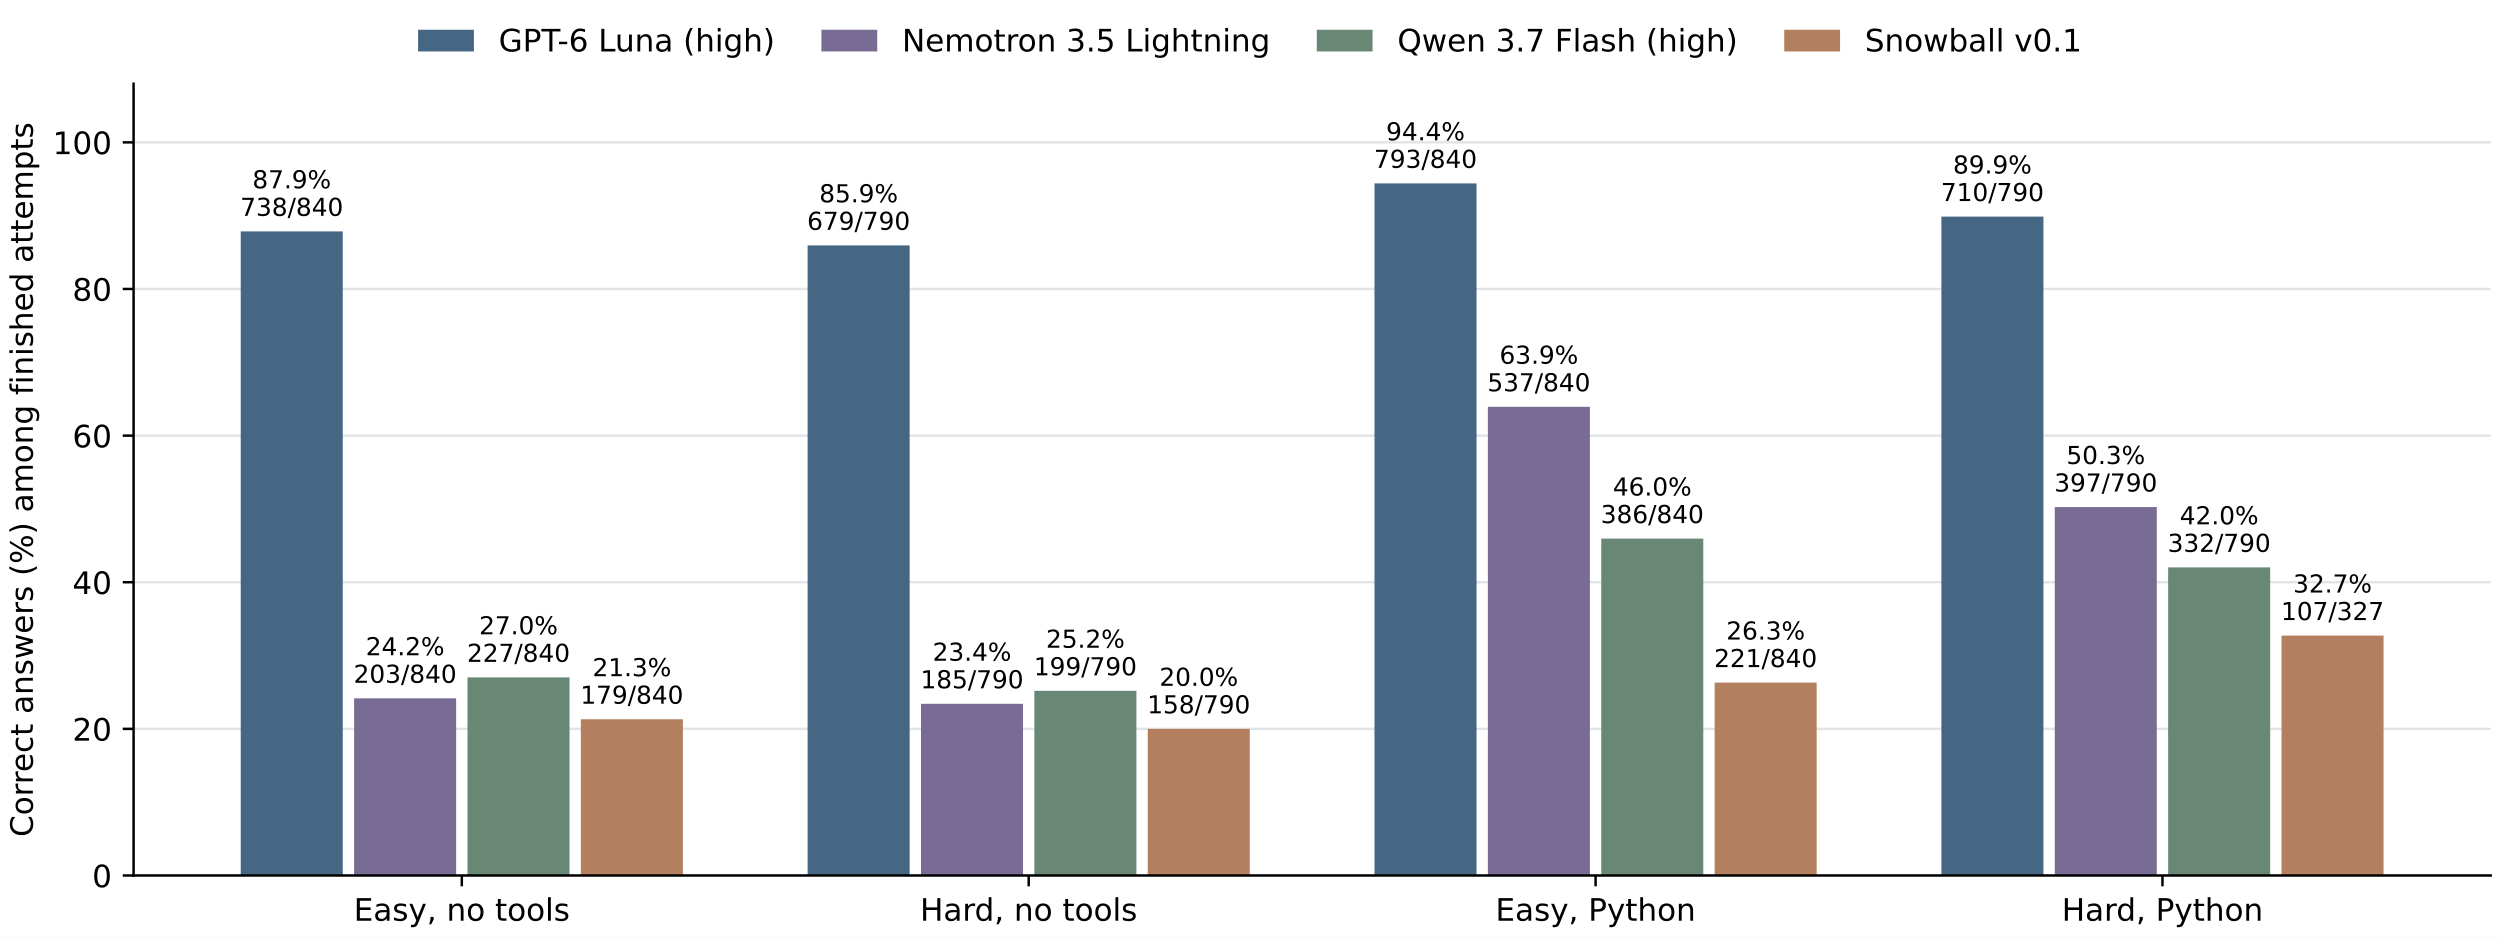
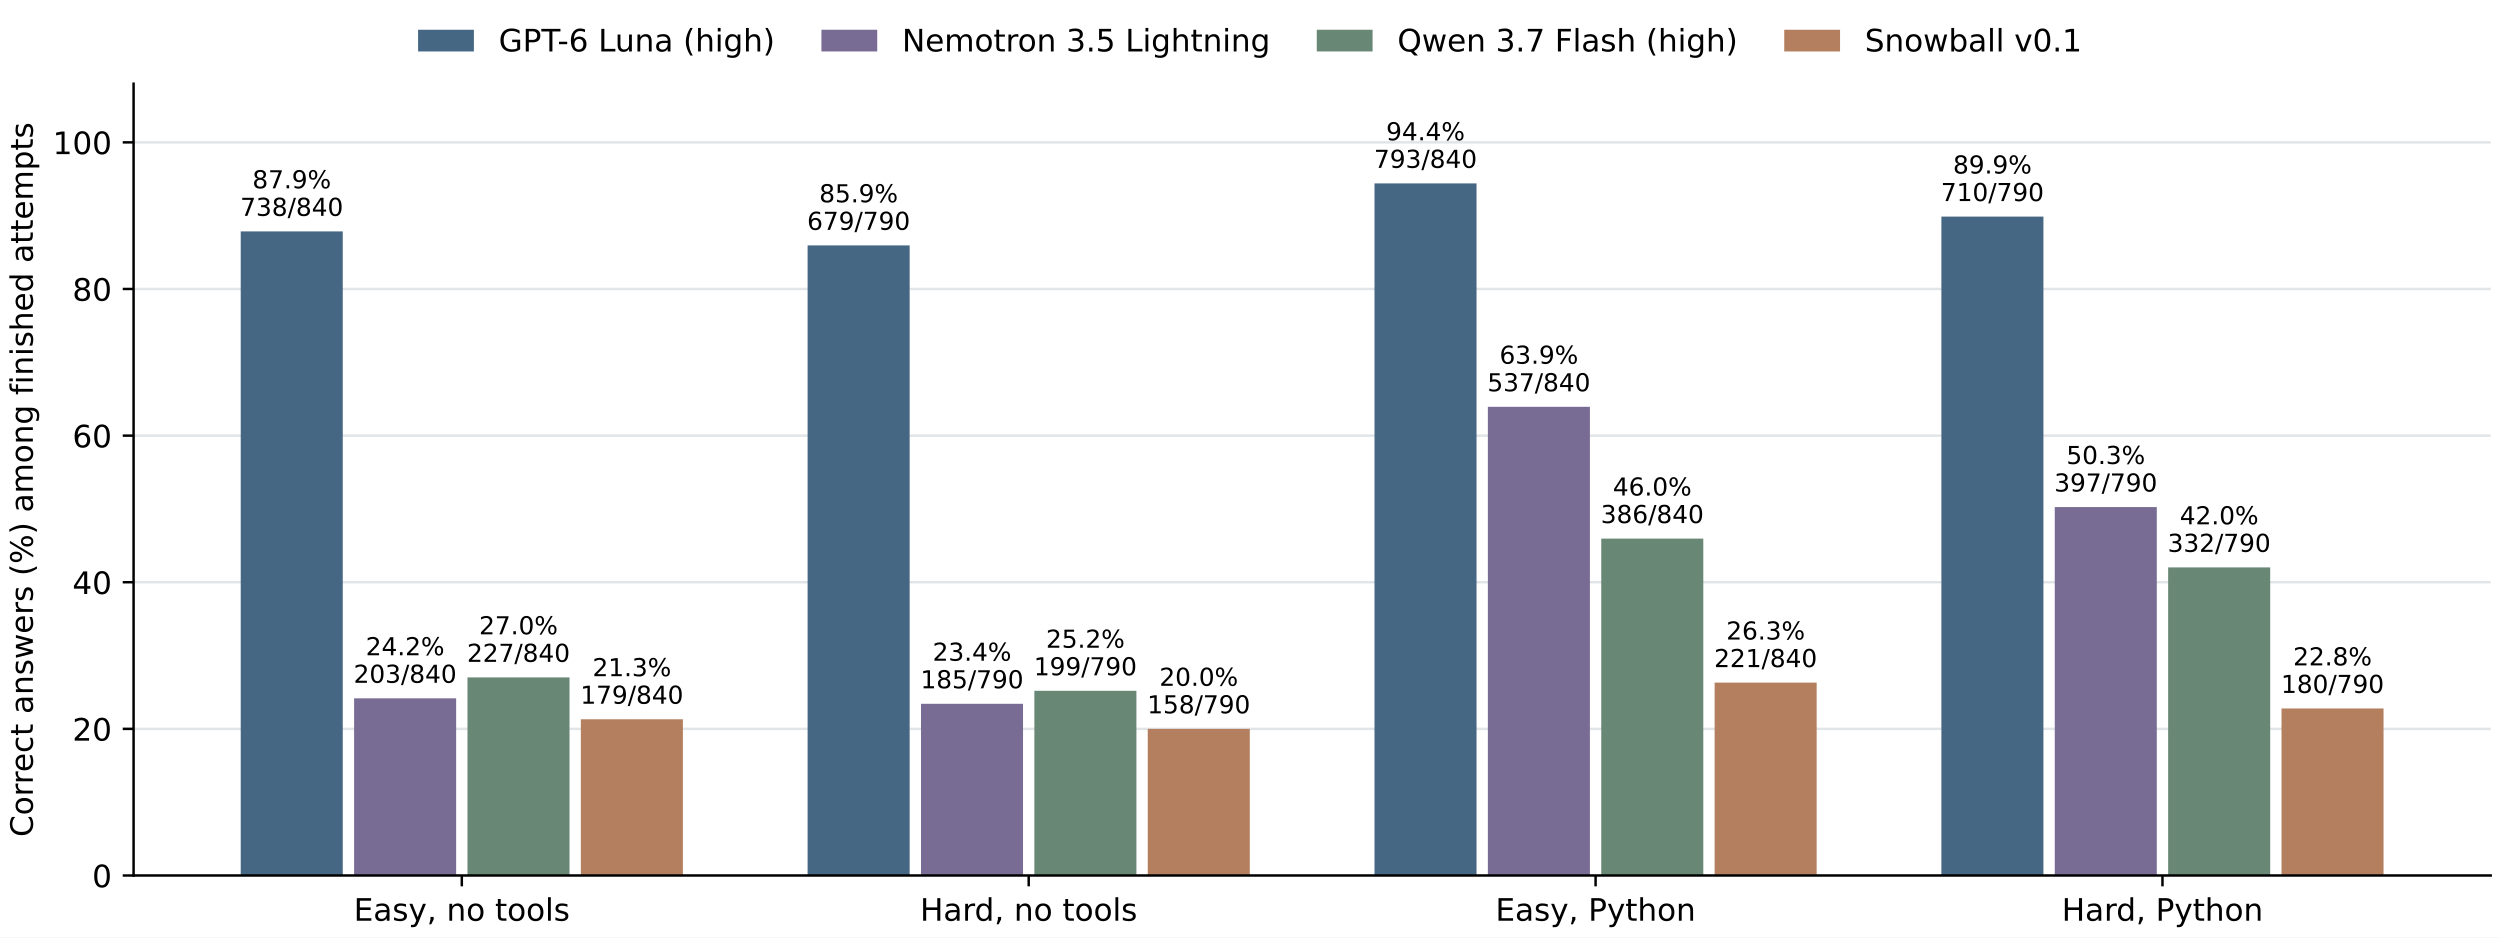
<svg xmlns="http://www.w3.org/2000/svg" xmlns:xlink="http://www.w3.org/1999/xlink" width="806.4pt" height="302.4pt" viewBox="0 0 806.4 302.4" version="1.1">
  <defs>
    <style type="text/css">*{stroke-linejoin: round; stroke-linecap: butt}</style>
  </defs>
  <g id="figure_1">
    <g id="patch_1">
      <path d="M 0 302.4 L 806.4 302.4 L 806.4 0 L 0 0 z " style="fill: #ffffff" />
    </g>
    <g id="axes_1">
      <g id="patch_2">
        <path d="M 43.089 282.399 L 803.4 282.399 L 803.4 27.002 L 43.089 27.002 z " style="fill: #ffffff" />
      </g>
      <g id="matplotlib.axis_1">
        <g id="xtick_1">
          <g id="line2d_1">
            <defs>
              <path id="ma6b1409491" d="M 0 0 L 0 3.5 " style="stroke: #000000; stroke-width: 0.8" />
            </defs>
            <g>
              <use xlink:href="#ma6b1409491" x="148.962" y="282.399" style="stroke: #000000; stroke-width: 0.8" />
            </g>
          </g>
          <g id="text_1">
            <text style="font-size: 10px; font-family: 'DejaVu Sans', 'Bitstream Vera Sans', 'Computer Modern Sans Serif', 'Lucida Grande', 'Verdana', 'Geneva', 'Lucid', 'Arial', 'Helvetica', 'Avant Garde', sans-serif; text-anchor: middle" x="148.962" y="296.997" transform="rotate(-0 148.9616 296.9974)">Easy, no tools</text>
          </g>
        </g>
        <g id="xtick_2">
          <g id="line2d_2">
            <g>
              <use xlink:href="#ma6b1409491" x="331.817" y="282.399" style="stroke: #000000; stroke-width: 0.8" />
            </g>
          </g>
          <g id="text_2">
            <text style="font-size: 10px; font-family: 'DejaVu Sans', 'Bitstream Vera Sans', 'Computer Modern Sans Serif', 'Lucida Grande', 'Verdana', 'Geneva', 'Lucid', 'Arial', 'Helvetica', 'Avant Garde', sans-serif; text-anchor: middle" x="331.817" y="296.997" transform="rotate(-0 331.8166 296.9974)">Hard, no tools</text>
          </g>
        </g>
        <g id="xtick_3">
          <g id="line2d_3">
            <g>
              <use xlink:href="#ma6b1409491" x="514.672" y="282.399" style="stroke: #000000; stroke-width: 0.8" />
            </g>
          </g>
          <g id="text_3">
            <text style="font-size: 10px; font-family: 'DejaVu Sans', 'Bitstream Vera Sans', 'Computer Modern Sans Serif', 'Lucida Grande', 'Verdana', 'Geneva', 'Lucid', 'Arial', 'Helvetica', 'Avant Garde', sans-serif; text-anchor: middle" x="514.672" y="296.997" transform="rotate(-0 514.6717 296.9974)">Easy, Python</text>
          </g>
        </g>
        <g id="xtick_4">
          <g id="line2d_4">
            <g>
              <use xlink:href="#ma6b1409491" x="697.527" y="282.399" style="stroke: #000000; stroke-width: 0.8" />
            </g>
          </g>
          <g id="text_4">
            <text style="font-size: 10px; font-family: 'DejaVu Sans', 'Bitstream Vera Sans', 'Computer Modern Sans Serif', 'Lucida Grande', 'Verdana', 'Geneva', 'Lucid', 'Arial', 'Helvetica', 'Avant Garde', sans-serif; text-anchor: middle" x="697.527" y="296.997" transform="rotate(-0 697.5267 296.9974)">Hard, Python</text>
          </g>
        </g>
      </g>
      <g id="matplotlib.axis_2">
        <g id="ytick_1">
          <g id="line2d_5">
            <path d="M 43.089 282.399 L 803.4 282.399 " clip-path="url(#p46cdd384eb)" style="fill: none; stroke: #e1e5e8; stroke-width: 0.8; stroke-linecap: square" />
          </g>
          <g id="line2d_6">
            <defs>
              <path id="m2cafb1d197" d="M 0 0 L -3.5 0 " style="stroke: #000000; stroke-width: 0.8" />
            </defs>
            <g>
              <use xlink:href="#m2cafb1d197" x="43.089" y="282.399" style="stroke: #000000; stroke-width: 0.8" />
            </g>
          </g>
          <g id="text_5">
            <text style="font-size: 10px; font-family: 'DejaVu Sans', 'Bitstream Vera Sans', 'Computer Modern Sans Serif', 'Lucida Grande', 'Verdana', 'Geneva', 'Lucid', 'Arial', 'Helvetica', 'Avant Garde', sans-serif; text-anchor: end" x="36.089" y="286.198" transform="rotate(-0 36.08852 286.1978)">0</text>
          </g>
        </g>
        <g id="ytick_2">
          <g id="line2d_7">
            <path d="M 43.089 235.103 L 803.4 235.103 " clip-path="url(#p46cdd384eb)" style="fill: none; stroke: #e1e5e8; stroke-width: 0.8; stroke-linecap: square" />
          </g>
          <g id="line2d_8">
            <g>
              <use xlink:href="#m2cafb1d197" x="43.089" y="235.103" style="stroke: #000000; stroke-width: 0.8" />
            </g>
          </g>
          <g id="text_6">
            <text style="font-size: 10px; font-family: 'DejaVu Sans', 'Bitstream Vera Sans', 'Computer Modern Sans Serif', 'Lucida Grande', 'Verdana', 'Geneva', 'Lucid', 'Arial', 'Helvetica', 'Avant Garde', sans-serif; text-anchor: end" x="36.089" y="238.902" transform="rotate(-0 36.08852 238.902)">20</text>
          </g>
        </g>
        <g id="ytick_3">
          <g id="line2d_9">
            <path d="M 43.089 187.807 L 803.4 187.807 " clip-path="url(#p46cdd384eb)" style="fill: none; stroke: #e1e5e8; stroke-width: 0.8; stroke-linecap: square" />
          </g>
          <g id="line2d_10">
            <g>
              <use xlink:href="#m2cafb1d197" x="43.089" y="187.807" style="stroke: #000000; stroke-width: 0.8" />
            </g>
          </g>
          <g id="text_7">
            <text style="font-size: 10px; font-family: 'DejaVu Sans', 'Bitstream Vera Sans', 'Computer Modern Sans Serif', 'Lucida Grande', 'Verdana', 'Geneva', 'Lucid', 'Arial', 'Helvetica', 'Avant Garde', sans-serif; text-anchor: end" x="36.089" y="191.606" transform="rotate(-0 36.08852 191.6061)">40</text>
          </g>
        </g>
        <g id="ytick_4">
          <g id="line2d_11">
            <path d="M 43.089 140.511 L 803.4 140.511 " clip-path="url(#p46cdd384eb)" style="fill: none; stroke: #e1e5e8; stroke-width: 0.8; stroke-linecap: square" />
          </g>
          <g id="line2d_12">
            <g>
              <use xlink:href="#m2cafb1d197" x="43.089" y="140.511" style="stroke: #000000; stroke-width: 0.8" />
            </g>
          </g>
          <g id="text_8">
            <text style="font-size: 10px; font-family: 'DejaVu Sans', 'Bitstream Vera Sans', 'Computer Modern Sans Serif', 'Lucida Grande', 'Verdana', 'Geneva', 'Lucid', 'Arial', 'Helvetica', 'Avant Garde', sans-serif; text-anchor: end" x="36.089" y="144.31" transform="rotate(-0 36.08852 144.3103)">60</text>
          </g>
        </g>
        <g id="ytick_5">
          <g id="line2d_13">
            <path d="M 43.089 93.216 L 803.4 93.216 " clip-path="url(#p46cdd384eb)" style="fill: none; stroke: #e1e5e8; stroke-width: 0.8; stroke-linecap: square" />
          </g>
          <g id="line2d_14">
            <g>
              <use xlink:href="#m2cafb1d197" x="43.089" y="93.216" style="stroke: #000000; stroke-width: 0.8" />
            </g>
          </g>
          <g id="text_9">
            <text style="font-size: 10px; font-family: 'DejaVu Sans', 'Bitstream Vera Sans', 'Computer Modern Sans Serif', 'Lucida Grande', 'Verdana', 'Geneva', 'Lucid', 'Arial', 'Helvetica', 'Avant Garde', sans-serif; text-anchor: end" x="36.089" y="97.014" transform="rotate(-0 36.08852 97.01449)">80</text>
          </g>
        </g>
        <g id="ytick_6">
          <g id="line2d_15">
            <path d="M 43.089 45.92 L 803.4 45.92 " clip-path="url(#p46cdd384eb)" style="fill: none; stroke: #e1e5e8; stroke-width: 0.8; stroke-linecap: square" />
          </g>
          <g id="line2d_16">
            <g>
              <use xlink:href="#m2cafb1d197" x="43.089" y="45.92" style="stroke: #000000; stroke-width: 0.8" />
            </g>
          </g>
          <g id="text_10">
            <text style="font-size: 10px; font-family: 'DejaVu Sans', 'Bitstream Vera Sans', 'Computer Modern Sans Serif', 'Lucida Grande', 'Verdana', 'Geneva', 'Lucid', 'Arial', 'Helvetica', 'Avant Garde', sans-serif; text-anchor: end" x="36.089" y="49.719" transform="rotate(-0 36.08852 49.71866)">100</text>
          </g>
        </g>
        <g id="text_11">
          <text style="font-size: 10px; font-family: 'DejaVu Sans', 'Bitstream Vera Sans', 'Computer Modern Sans Serif', 'Lucida Grande', 'Verdana', 'Geneva', 'Lucid', 'Arial', 'Helvetica', 'Avant Garde', sans-serif; text-anchor: middle" x="10.599" y="154.7" transform="rotate(-90 10.59868 154.7002)">Correct answers (%) among finished attempts</text>
        </g>
      </g>
      <g id="patch_3">
        <path d="M 77.648 282.399 L 110.562 282.399 L 110.562 74.635 L 77.648 74.635 z " clip-path="url(#p46cdd384eb)" style="fill: #466784" />
      </g>
      <g id="patch_4">
        <path d="M 260.503 282.399 L 293.417 282.399 L 293.417 79.147 L 260.503 79.147 z " clip-path="url(#p46cdd384eb)" style="fill: #466784" />
      </g>
      <g id="patch_5">
        <path d="M 443.358 282.399 L 476.272 282.399 L 476.272 59.151 L 443.358 59.151 z " clip-path="url(#p46cdd384eb)" style="fill: #466784" />
      </g>
      <g id="patch_6">
        <path d="M 626.213 282.399 L 659.127 282.399 L 659.127 69.867 L 626.213 69.867 z " clip-path="url(#p46cdd384eb)" style="fill: #466784" />
      </g>
      <g id="patch_7">
        <path d="M 114.219 282.399 L 147.133 282.399 L 147.133 225.25 L 114.219 225.25 z " clip-path="url(#p46cdd384eb)" style="fill: #786b94" />
      </g>
      <g id="patch_8">
        <path d="M 297.074 282.399 L 329.988 282.399 L 329.988 227.021 L 297.074 227.021 z " clip-path="url(#p46cdd384eb)" style="fill: #786b94" />
      </g>
      <g id="patch_9">
        <path d="M 479.929 282.399 L 512.843 282.399 L 512.843 131.221 L 479.929 131.221 z " clip-path="url(#p46cdd384eb)" style="fill: #786b94" />
      </g>
      <g id="patch_10">
        <path d="M 662.784 282.399 L 695.698 282.399 L 695.698 163.561 L 662.784 163.561 z " clip-path="url(#p46cdd384eb)" style="fill: #786b94" />
      </g>
      <g id="patch_11">
        <path d="M 150.79 282.399 L 183.704 282.399 L 183.704 218.493 L 150.79 218.493 z " clip-path="url(#p46cdd384eb)" style="fill: #688775" />
      </g>
      <g id="patch_12">
        <path d="M 333.645 282.399 L 366.559 282.399 L 366.559 222.83 L 333.645 222.83 z " clip-path="url(#p46cdd384eb)" style="fill: #688775" />
      </g>
      <g id="patch_13">
        <path d="M 516.5 282.399 L 549.414 282.399 L 549.414 173.731 L 516.5 173.731 z " clip-path="url(#p46cdd384eb)" style="fill: #688775" />
      </g>
      <g id="patch_14">
        <path d="M 699.355 282.399 L 732.269 282.399 L 732.269 183.018 L 699.355 183.018 z " clip-path="url(#p46cdd384eb)" style="fill: #688775" />
      </g>
      <g id="patch_15">
        <path d="M 187.361 282.399 L 220.275 282.399 L 220.275 232.006 L 187.361 232.006 z " clip-path="url(#p46cdd384eb)" style="fill: #b47f5e" />
      </g>
      <g id="patch_16">
        <path d="M 370.216 282.399 L 403.13 282.399 L 403.13 235.103 L 370.216 235.103 z " clip-path="url(#p46cdd384eb)" style="fill: #b47f5e" />
      </g>
      <g id="patch_17">
        <path d="M 553.071 282.399 L 585.985 282.399 L 585.985 220.182 L 553.071 220.182 z " clip-path="url(#p46cdd384eb)" style="fill: #b47f5e" />
      </g>
      <g id="patch_18">
-         <path d="M 735.926 282.399 L 768.84 282.399 L 768.84 205.019 L 735.926 205.019 z " clip-path="url(#p46cdd384eb)" style="fill: #b47f5e" />
+         <path d="M 735.926 282.399 L 768.84 282.399 L 768.84 228.518 L 735.926 228.518 z " clip-path="url(#p46cdd384eb)" style="fill: #b47f5e" />
      </g>
      <g id="patch_19">
        <path d="M 43.089 282.399 L 43.089 27.002 " style="fill: none; stroke: #000000; stroke-width: 0.8; stroke-linejoin: miter; stroke-linecap: square" />
      </g>
      <g id="patch_20">
        <path d="M 43.089 282.399 L 803.4 282.399 " style="fill: none; stroke: #000000; stroke-width: 0.8; stroke-linejoin: miter; stroke-linecap: square" />
      </g>
      <g id="text_12">
        <text style="font-size: 8px; font-family: 'DejaVu Sans', 'Bitstream Vera Sans', 'Computer Modern Sans Serif', 'Lucida Grande', 'Verdana', 'Geneva', 'Lucid', 'Arial', 'Helvetica', 'Avant Garde', sans-serif" transform="translate(81.3982 60.74703)">87.9%</text>
        <text style="font-size: 8px; font-family: 'DejaVu Sans', 'Bitstream Vera Sans', 'Computer Modern Sans Serif', 'Lucida Grande', 'Verdana', 'Geneva', 'Lucid', 'Arial', 'Helvetica', 'Avant Garde', sans-serif" transform="translate(77.48758 69.63266)">738/840</text>
      </g>
      <g id="text_13">
        <text style="font-size: 8px; font-family: 'DejaVu Sans', 'Bitstream Vera Sans', 'Computer Modern Sans Serif', 'Lucida Grande', 'Verdana', 'Geneva', 'Lucid', 'Arial', 'Helvetica', 'Avant Garde', sans-serif" transform="translate(264.2532 65.25853)">85.9%</text>
        <text style="font-size: 8px; font-family: 'DejaVu Sans', 'Bitstream Vera Sans', 'Computer Modern Sans Serif', 'Lucida Grande', 'Verdana', 'Geneva', 'Lucid', 'Arial', 'Helvetica', 'Avant Garde', sans-serif" transform="translate(260.3426 74.14415)">679/790</text>
      </g>
      <g id="text_14">
        <text style="font-size: 8px; font-family: 'DejaVu Sans', 'Bitstream Vera Sans', 'Computer Modern Sans Serif', 'Lucida Grande', 'Verdana', 'Geneva', 'Lucid', 'Arial', 'Helvetica', 'Avant Garde', sans-serif" transform="translate(447.1083 45.26328)">94.4%</text>
        <text style="font-size: 8px; font-family: 'DejaVu Sans', 'Bitstream Vera Sans', 'Computer Modern Sans Serif', 'Lucida Grande', 'Verdana', 'Geneva', 'Lucid', 'Arial', 'Helvetica', 'Avant Garde', sans-serif" transform="translate(443.1976 54.1489)">793/840</text>
      </g>
      <g id="text_15">
        <text style="font-size: 8px; font-family: 'DejaVu Sans', 'Bitstream Vera Sans', 'Computer Modern Sans Serif', 'Lucida Grande', 'Verdana', 'Geneva', 'Lucid', 'Arial', 'Helvetica', 'Avant Garde', sans-serif" transform="translate(629.9633 55.97896)">89.9%</text>
        <text style="font-size: 8px; font-family: 'DejaVu Sans', 'Bitstream Vera Sans', 'Computer Modern Sans Serif', 'Lucida Grande', 'Verdana', 'Geneva', 'Lucid', 'Arial', 'Helvetica', 'Avant Garde', sans-serif" transform="translate(626.0527 64.86459)">710/790</text>
      </g>
      <g id="text_16">
        <text style="font-size: 8px; font-family: 'DejaVu Sans', 'Bitstream Vera Sans', 'Computer Modern Sans Serif', 'Lucida Grande', 'Verdana', 'Geneva', 'Lucid', 'Arial', 'Helvetica', 'Avant Garde', sans-serif" transform="translate(117.9692 211.3617)">24.2%</text>
        <text style="font-size: 8px; font-family: 'DejaVu Sans', 'Bitstream Vera Sans', 'Computer Modern Sans Serif', 'Lucida Grande', 'Verdana', 'Geneva', 'Lucid', 'Arial', 'Helvetica', 'Avant Garde', sans-serif" transform="translate(114.0586 220.2474)">203/840</text>
      </g>
      <g id="text_17">
        <text style="font-size: 8px; font-family: 'DejaVu Sans', 'Bitstream Vera Sans', 'Computer Modern Sans Serif', 'Lucida Grande', 'Verdana', 'Geneva', 'Lucid', 'Arial', 'Helvetica', 'Avant Garde', sans-serif" transform="translate(300.8242 213.1328)">23.4%</text>
        <text style="font-size: 8px; font-family: 'DejaVu Sans', 'Bitstream Vera Sans', 'Computer Modern Sans Serif', 'Lucida Grande', 'Verdana', 'Geneva', 'Lucid', 'Arial', 'Helvetica', 'Avant Garde', sans-serif" transform="translate(296.9136 222.0185)">185/790</text>
      </g>
      <g id="text_18">
        <text style="font-size: 8px; font-family: 'DejaVu Sans', 'Bitstream Vera Sans', 'Computer Modern Sans Serif', 'Lucida Grande', 'Verdana', 'Geneva', 'Lucid', 'Arial', 'Helvetica', 'Avant Garde', sans-serif" transform="translate(483.6793 117.3331)">63.9%</text>
        <text style="font-size: 8px; font-family: 'DejaVu Sans', 'Bitstream Vera Sans', 'Computer Modern Sans Serif', 'Lucida Grande', 'Verdana', 'Geneva', 'Lucid', 'Arial', 'Helvetica', 'Avant Garde', sans-serif" transform="translate(479.7687 126.2187)">537/840</text>
      </g>
      <g id="text_19">
        <text style="font-size: 8px; font-family: 'DejaVu Sans', 'Bitstream Vera Sans', 'Computer Modern Sans Serif', 'Lucida Grande', 'Verdana', 'Geneva', 'Lucid', 'Arial', 'Helvetica', 'Avant Garde', sans-serif" transform="translate(666.5343 149.6726)">50.3%</text>
        <text style="font-size: 8px; font-family: 'DejaVu Sans', 'Bitstream Vera Sans', 'Computer Modern Sans Serif', 'Lucida Grande', 'Verdana', 'Geneva', 'Lucid', 'Arial', 'Helvetica', 'Avant Garde', sans-serif" transform="translate(662.6237 158.5582)">397/790</text>
      </g>
      <g id="text_20">
        <text style="font-size: 8px; font-family: 'DejaVu Sans', 'Bitstream Vera Sans', 'Computer Modern Sans Serif', 'Lucida Grande', 'Verdana', 'Geneva', 'Lucid', 'Arial', 'Helvetica', 'Avant Garde', sans-serif" transform="translate(154.5402 204.6052)">27.0%</text>
        <text style="font-size: 8px; font-family: 'DejaVu Sans', 'Bitstream Vera Sans', 'Computer Modern Sans Serif', 'Lucida Grande', 'Verdana', 'Geneva', 'Lucid', 'Arial', 'Helvetica', 'Avant Garde', sans-serif" transform="translate(150.6296 213.4908)">227/840</text>
      </g>
      <g id="text_21">
        <text style="font-size: 8px; font-family: 'DejaVu Sans', 'Bitstream Vera Sans', 'Computer Modern Sans Serif', 'Lucida Grande', 'Verdana', 'Geneva', 'Lucid', 'Arial', 'Helvetica', 'Avant Garde', sans-serif" transform="translate(337.3953 208.9421)">25.2%</text>
        <text style="font-size: 8px; font-family: 'DejaVu Sans', 'Bitstream Vera Sans', 'Computer Modern Sans Serif', 'Lucida Grande', 'Verdana', 'Geneva', 'Lucid', 'Arial', 'Helvetica', 'Avant Garde', sans-serif" transform="translate(333.4846 217.8277)">199/790</text>
      </g>
      <g id="text_22">
        <text style="font-size: 8px; font-family: 'DejaVu Sans', 'Bitstream Vera Sans', 'Computer Modern Sans Serif', 'Lucida Grande', 'Verdana', 'Geneva', 'Lucid', 'Arial', 'Helvetica', 'Avant Garde', sans-serif" transform="translate(520.2503 159.8431)">46.0%</text>
        <text style="font-size: 8px; font-family: 'DejaVu Sans', 'Bitstream Vera Sans', 'Computer Modern Sans Serif', 'Lucida Grande', 'Verdana', 'Geneva', 'Lucid', 'Arial', 'Helvetica', 'Avant Garde', sans-serif" transform="translate(516.3397 168.7287)">386/840</text>
      </g>
      <g id="text_23">
        <text style="font-size: 8px; font-family: 'DejaVu Sans', 'Bitstream Vera Sans', 'Computer Modern Sans Serif', 'Lucida Grande', 'Verdana', 'Geneva', 'Lucid', 'Arial', 'Helvetica', 'Avant Garde', sans-serif" transform="translate(703.1053 169.1297)">42.0%</text>
        <text style="font-size: 8px; font-family: 'DejaVu Sans', 'Bitstream Vera Sans', 'Computer Modern Sans Serif', 'Lucida Grande', 'Verdana', 'Geneva', 'Lucid', 'Arial', 'Helvetica', 'Avant Garde', sans-serif" transform="translate(699.1947 178.0154)">332/790</text>
      </g>
      <g id="text_24">
        <text style="font-size: 8px; font-family: 'DejaVu Sans', 'Bitstream Vera Sans', 'Computer Modern Sans Serif', 'Lucida Grande', 'Verdana', 'Geneva', 'Lucid', 'Arial', 'Helvetica', 'Avant Garde', sans-serif" transform="translate(191.1112 218.1183)">21.3%</text>
        <text style="font-size: 8px; font-family: 'DejaVu Sans', 'Bitstream Vera Sans', 'Computer Modern Sans Serif', 'Lucida Grande', 'Verdana', 'Geneva', 'Lucid', 'Arial', 'Helvetica', 'Avant Garde', sans-serif" transform="translate(187.2006 227.0039)">179/840</text>
      </g>
      <g id="text_25">
        <text style="font-size: 8px; font-family: 'DejaVu Sans', 'Bitstream Vera Sans', 'Computer Modern Sans Serif', 'Lucida Grande', 'Verdana', 'Geneva', 'Lucid', 'Arial', 'Helvetica', 'Avant Garde', sans-serif" transform="translate(373.9663 221.215)">20.0%</text>
        <text style="font-size: 8px; font-family: 'DejaVu Sans', 'Bitstream Vera Sans', 'Computer Modern Sans Serif', 'Lucida Grande', 'Verdana', 'Geneva', 'Lucid', 'Arial', 'Helvetica', 'Avant Garde', sans-serif" transform="translate(370.0556 230.1007)">158/790</text>
      </g>
      <g id="text_26">
        <text style="font-size: 8px; font-family: 'DejaVu Sans', 'Bitstream Vera Sans', 'Computer Modern Sans Serif', 'Lucida Grande', 'Verdana', 'Geneva', 'Lucid', 'Arial', 'Helvetica', 'Avant Garde', sans-serif" transform="translate(556.8213 206.2943)">26.3%</text>
        <text style="font-size: 8px; font-family: 'DejaVu Sans', 'Bitstream Vera Sans', 'Computer Modern Sans Serif', 'Lucida Grande', 'Verdana', 'Geneva', 'Lucid', 'Arial', 'Helvetica', 'Avant Garde', sans-serif" transform="translate(552.9107 215.1799)">221/840</text>
      </g>
      <g id="text_27">
-         <text style="font-size: 8px; font-family: 'DejaVu Sans', 'Bitstream Vera Sans', 'Computer Modern Sans Serif', 'Lucida Grande', 'Verdana', 'Geneva', 'Lucid', 'Arial', 'Helvetica', 'Avant Garde', sans-serif" transform="translate(739.6763 191.1308)">32.7%</text>
-         <text style="font-size: 8px; font-family: 'DejaVu Sans', 'Bitstream Vera Sans', 'Computer Modern Sans Serif', 'Lucida Grande', 'Verdana', 'Geneva', 'Lucid', 'Arial', 'Helvetica', 'Avant Garde', sans-serif" transform="translate(735.7657 200.0165)">107/327</text>
+         <text style="font-size: 8px; font-family: 'DejaVu Sans', 'Bitstream Vera Sans', 'Computer Modern Sans Serif', 'Lucida Grande', 'Verdana', 'Geneva', 'Lucid', 'Arial', 'Helvetica', 'Avant Garde', sans-serif" transform="translate(739.6763 214.6295)">22.8%</text>
+         <text style="font-size: 8px; font-family: 'DejaVu Sans', 'Bitstream Vera Sans', 'Computer Modern Sans Serif', 'Lucida Grande', 'Verdana', 'Geneva', 'Lucid', 'Arial', 'Helvetica', 'Avant Garde', sans-serif" transform="translate(735.7657 223.5152)">180/790</text>
      </g>
    </g>
    <g id="legend_1">
      <g id="patch_21">
        <path d="M 134.859 16.598 L 152.859 16.598 L 152.859 9.598 L 134.859 9.598 z " style="fill: #466784" />
      </g>
      <g id="text_28">
        <text style="font-size: 10px; font-family: 'DejaVu Sans', 'Bitstream Vera Sans', 'Computer Modern Sans Serif', 'Lucida Grande', 'Verdana', 'Geneva', 'Lucid', 'Arial', 'Helvetica', 'Avant Garde', sans-serif; text-anchor: start" x="160.859" y="16.598" transform="rotate(-0 160.8594 16.59844)">GPT-6 Luna (high)</text>
      </g>
      <g id="patch_22">
        <path d="M 264.959 16.598 L 282.959 16.598 L 282.959 9.598 L 264.959 9.598 z " style="fill: #786b94" />
      </g>
      <g id="text_29">
        <text style="font-size: 10px; font-family: 'DejaVu Sans', 'Bitstream Vera Sans', 'Computer Modern Sans Serif', 'Lucida Grande', 'Verdana', 'Geneva', 'Lucid', 'Arial', 'Helvetica', 'Avant Garde', sans-serif; text-anchor: start" x="290.959" y="16.598" transform="rotate(-0 290.9594 16.59844)">Nemotron 3.5 Lightning</text>
      </g>
      <g id="patch_23">
        <path d="M 424.738 16.598 L 442.738 16.598 L 442.738 9.598 L 424.738 9.598 z " style="fill: #688775" />
      </g>
      <g id="text_30">
        <text style="font-size: 10px; font-family: 'DejaVu Sans', 'Bitstream Vera Sans', 'Computer Modern Sans Serif', 'Lucida Grande', 'Verdana', 'Geneva', 'Lucid', 'Arial', 'Helvetica', 'Avant Garde', sans-serif; text-anchor: start" x="450.738" y="16.598" transform="rotate(-0 450.7375 16.59844)">Qwen 3.7 Flash (high)</text>
      </g>
      <g id="patch_24">
        <path d="M 575.525 16.598 L 593.525 16.598 L 593.525 9.598 L 575.525 9.598 z " style="fill: #b47f5e" />
      </g>
      <g id="text_31">
        <text style="font-size: 10px; font-family: 'DejaVu Sans', 'Bitstream Vera Sans', 'Computer Modern Sans Serif', 'Lucida Grande', 'Verdana', 'Geneva', 'Lucid', 'Arial', 'Helvetica', 'Avant Garde', sans-serif; text-anchor: start" x="601.525" y="16.598" transform="rotate(-0 601.525 16.59844)">Snowball v0.1</text>
      </g>
    </g>
  </g>
  <defs>
    <clipPath id="p46cdd384eb">
      <rect x="43.089" y="27.002" width="760.311" height="255.397" />
    </clipPath>
  </defs>
</svg>
